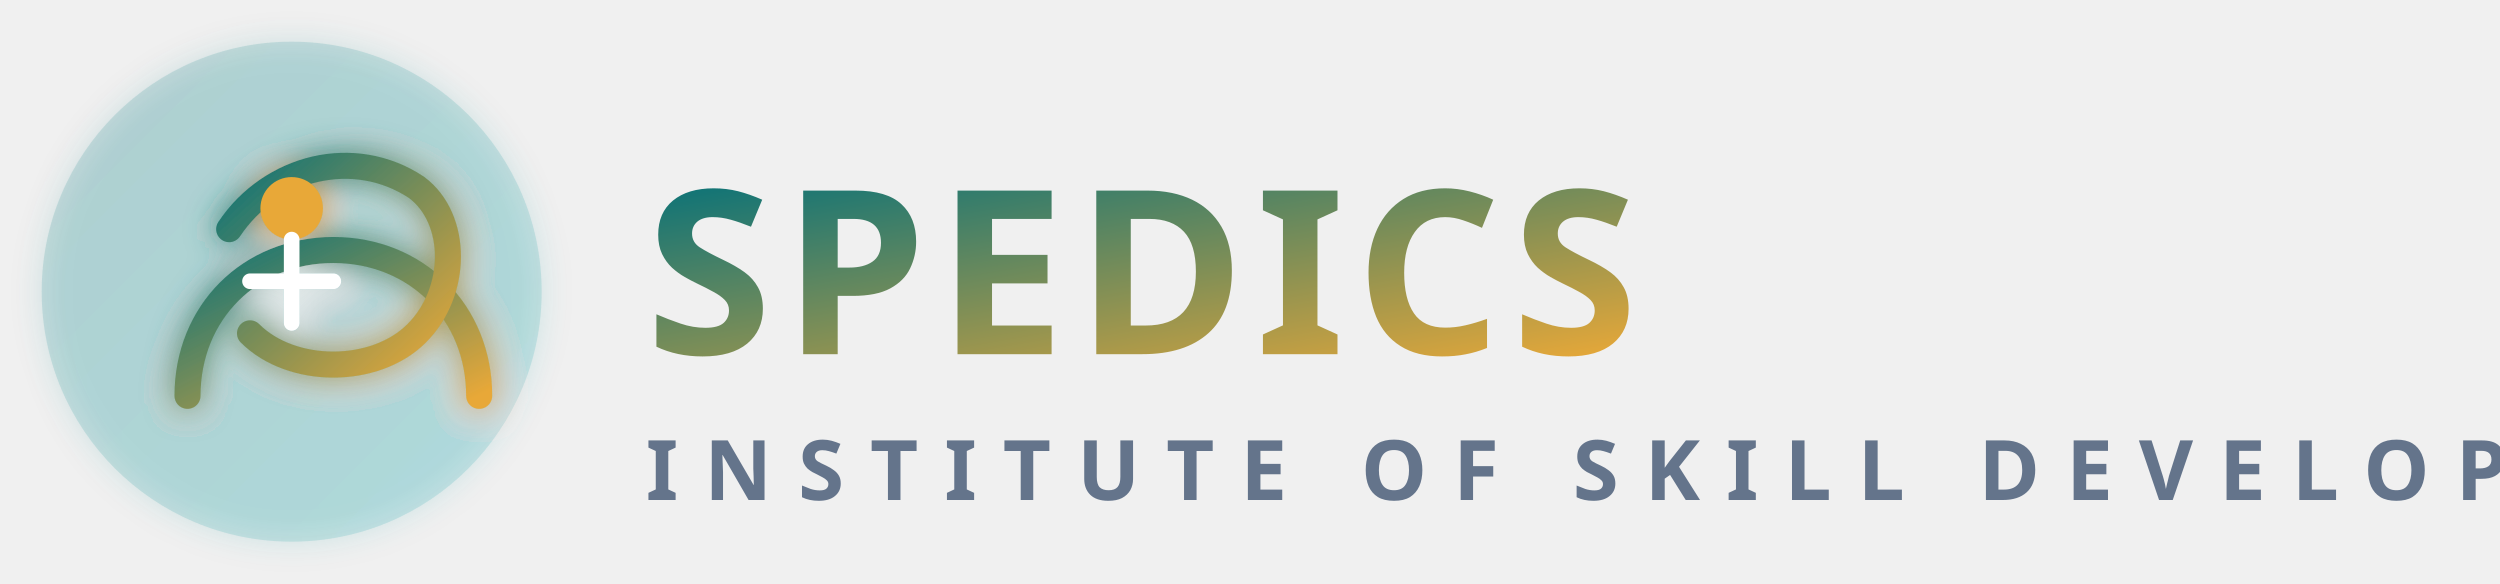
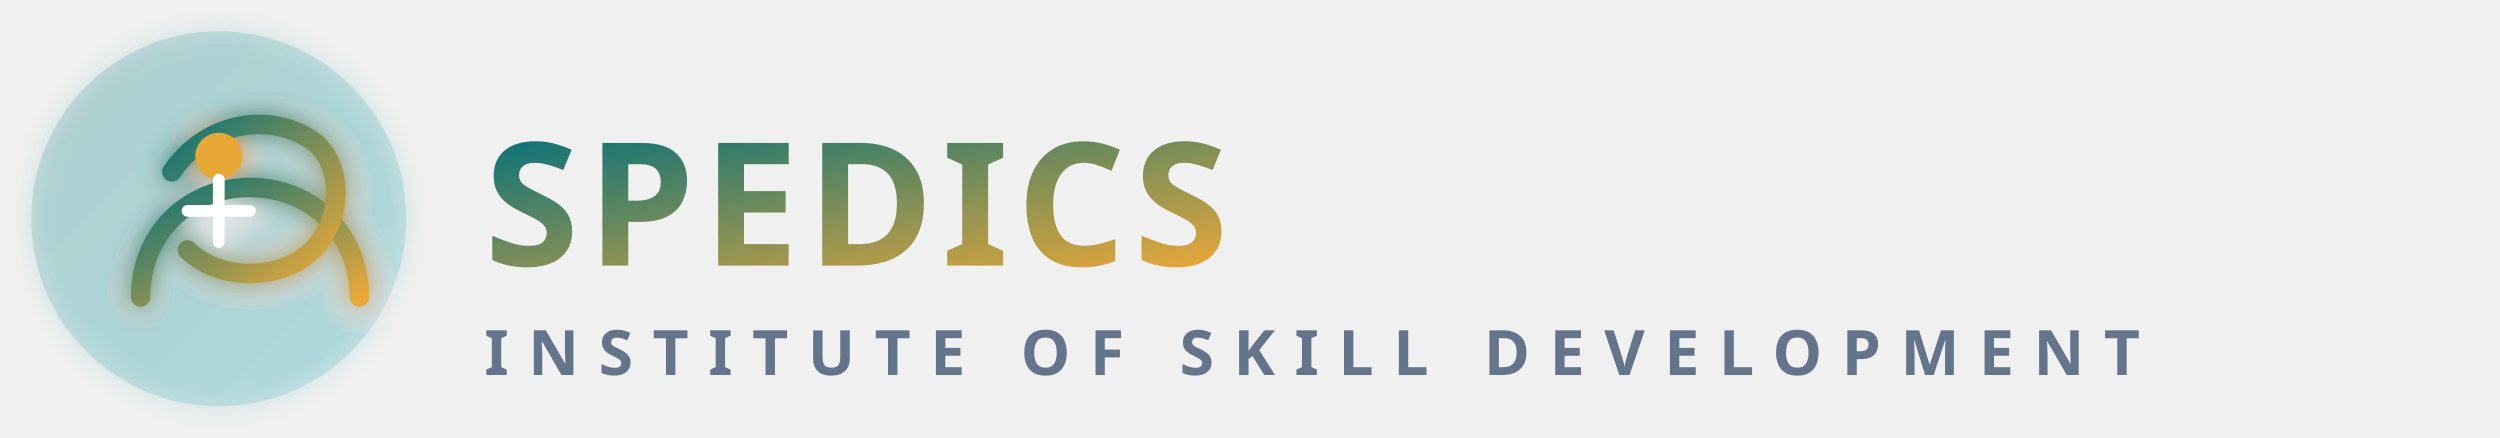
- <svg xmlns="http://www.w3.org/2000/svg" viewBox="0 0 240 56" fill="none" role="img" aria-label="SPEDICS Institute">
+ <svg xmlns="http://www.w3.org/2000/svg" viewBox="0 0 320 56" fill="none" role="img" aria-label="SPEDICS Institute">
  <defs>
    <linearGradient id="logoGrad" x1="0%" y1="0%" x2="100%" y2="100%">
      <stop offset="0%" stop-color="#0d7377">
        <animate attributeName="stop-color" values="#0d7377;#14a3a8;#0d7377" dur="4s" repeatCount="indefinite" />
      </stop>
      <stop offset="100%" stop-color="#e8a838">
        <animate attributeName="stop-color" values="#e8a838;#f5c842;#e8a838" dur="4s" repeatCount="indefinite" />
      </stop>
    </linearGradient>
    <linearGradient id="iconGrad" x1="0" y1="0" x2="1" y2="1">
      <stop offset="0%" stop-color="#0d7377" />
      <stop offset="100%" stop-color="#14a3a8" />
    </linearGradient>
    <filter id="glow">
      <feGaussianBlur stdDeviation="1.5" result="blur" />
      <feMerge>
        <feMergeNode in="blur" />
        <feMergeNode in="SourceGraphic" />
      </feMerge>
    </filter>
  </defs>
  <g filter="url(#glow)">
    <circle cx="28" cy="28" r="24" fill="url(#iconGrad)" opacity="0.15" />
    <path d="M18 38c0-8 6-14 14-14s14 6 14 14" stroke="url(#logoGrad)" stroke-width="2.5" stroke-linecap="round" fill="none" />
    <path d="M22 22c4-6 12-8 18-4 4 3 4 10 0 14-4 4-12 4-16 0" stroke="url(#logoGrad)" stroke-width="2.5" stroke-linecap="round" fill="none" />
    <circle cx="28" cy="20" r="3" fill="#e8a838" />
    <path d="M28 23v8M24 27h8" stroke="#fff" stroke-width="1.5" stroke-linecap="round" />
  </g>
  <text x="62" y="34" font-family="'Plus Jakarta Sans',Segoe UI,sans-serif" font-size="22" font-weight="800" fill="url(#logoGrad)" letter-spacing="1">SPEDICS</text>
  <text x="62" y="48" font-family="'Plus Jakarta Sans',Segoe UI,sans-serif" font-size="8" font-weight="600" fill="#64748b" letter-spacing="2.5">INSTITUTE OF SKILL DEVELOPMENT</text>
</svg>
